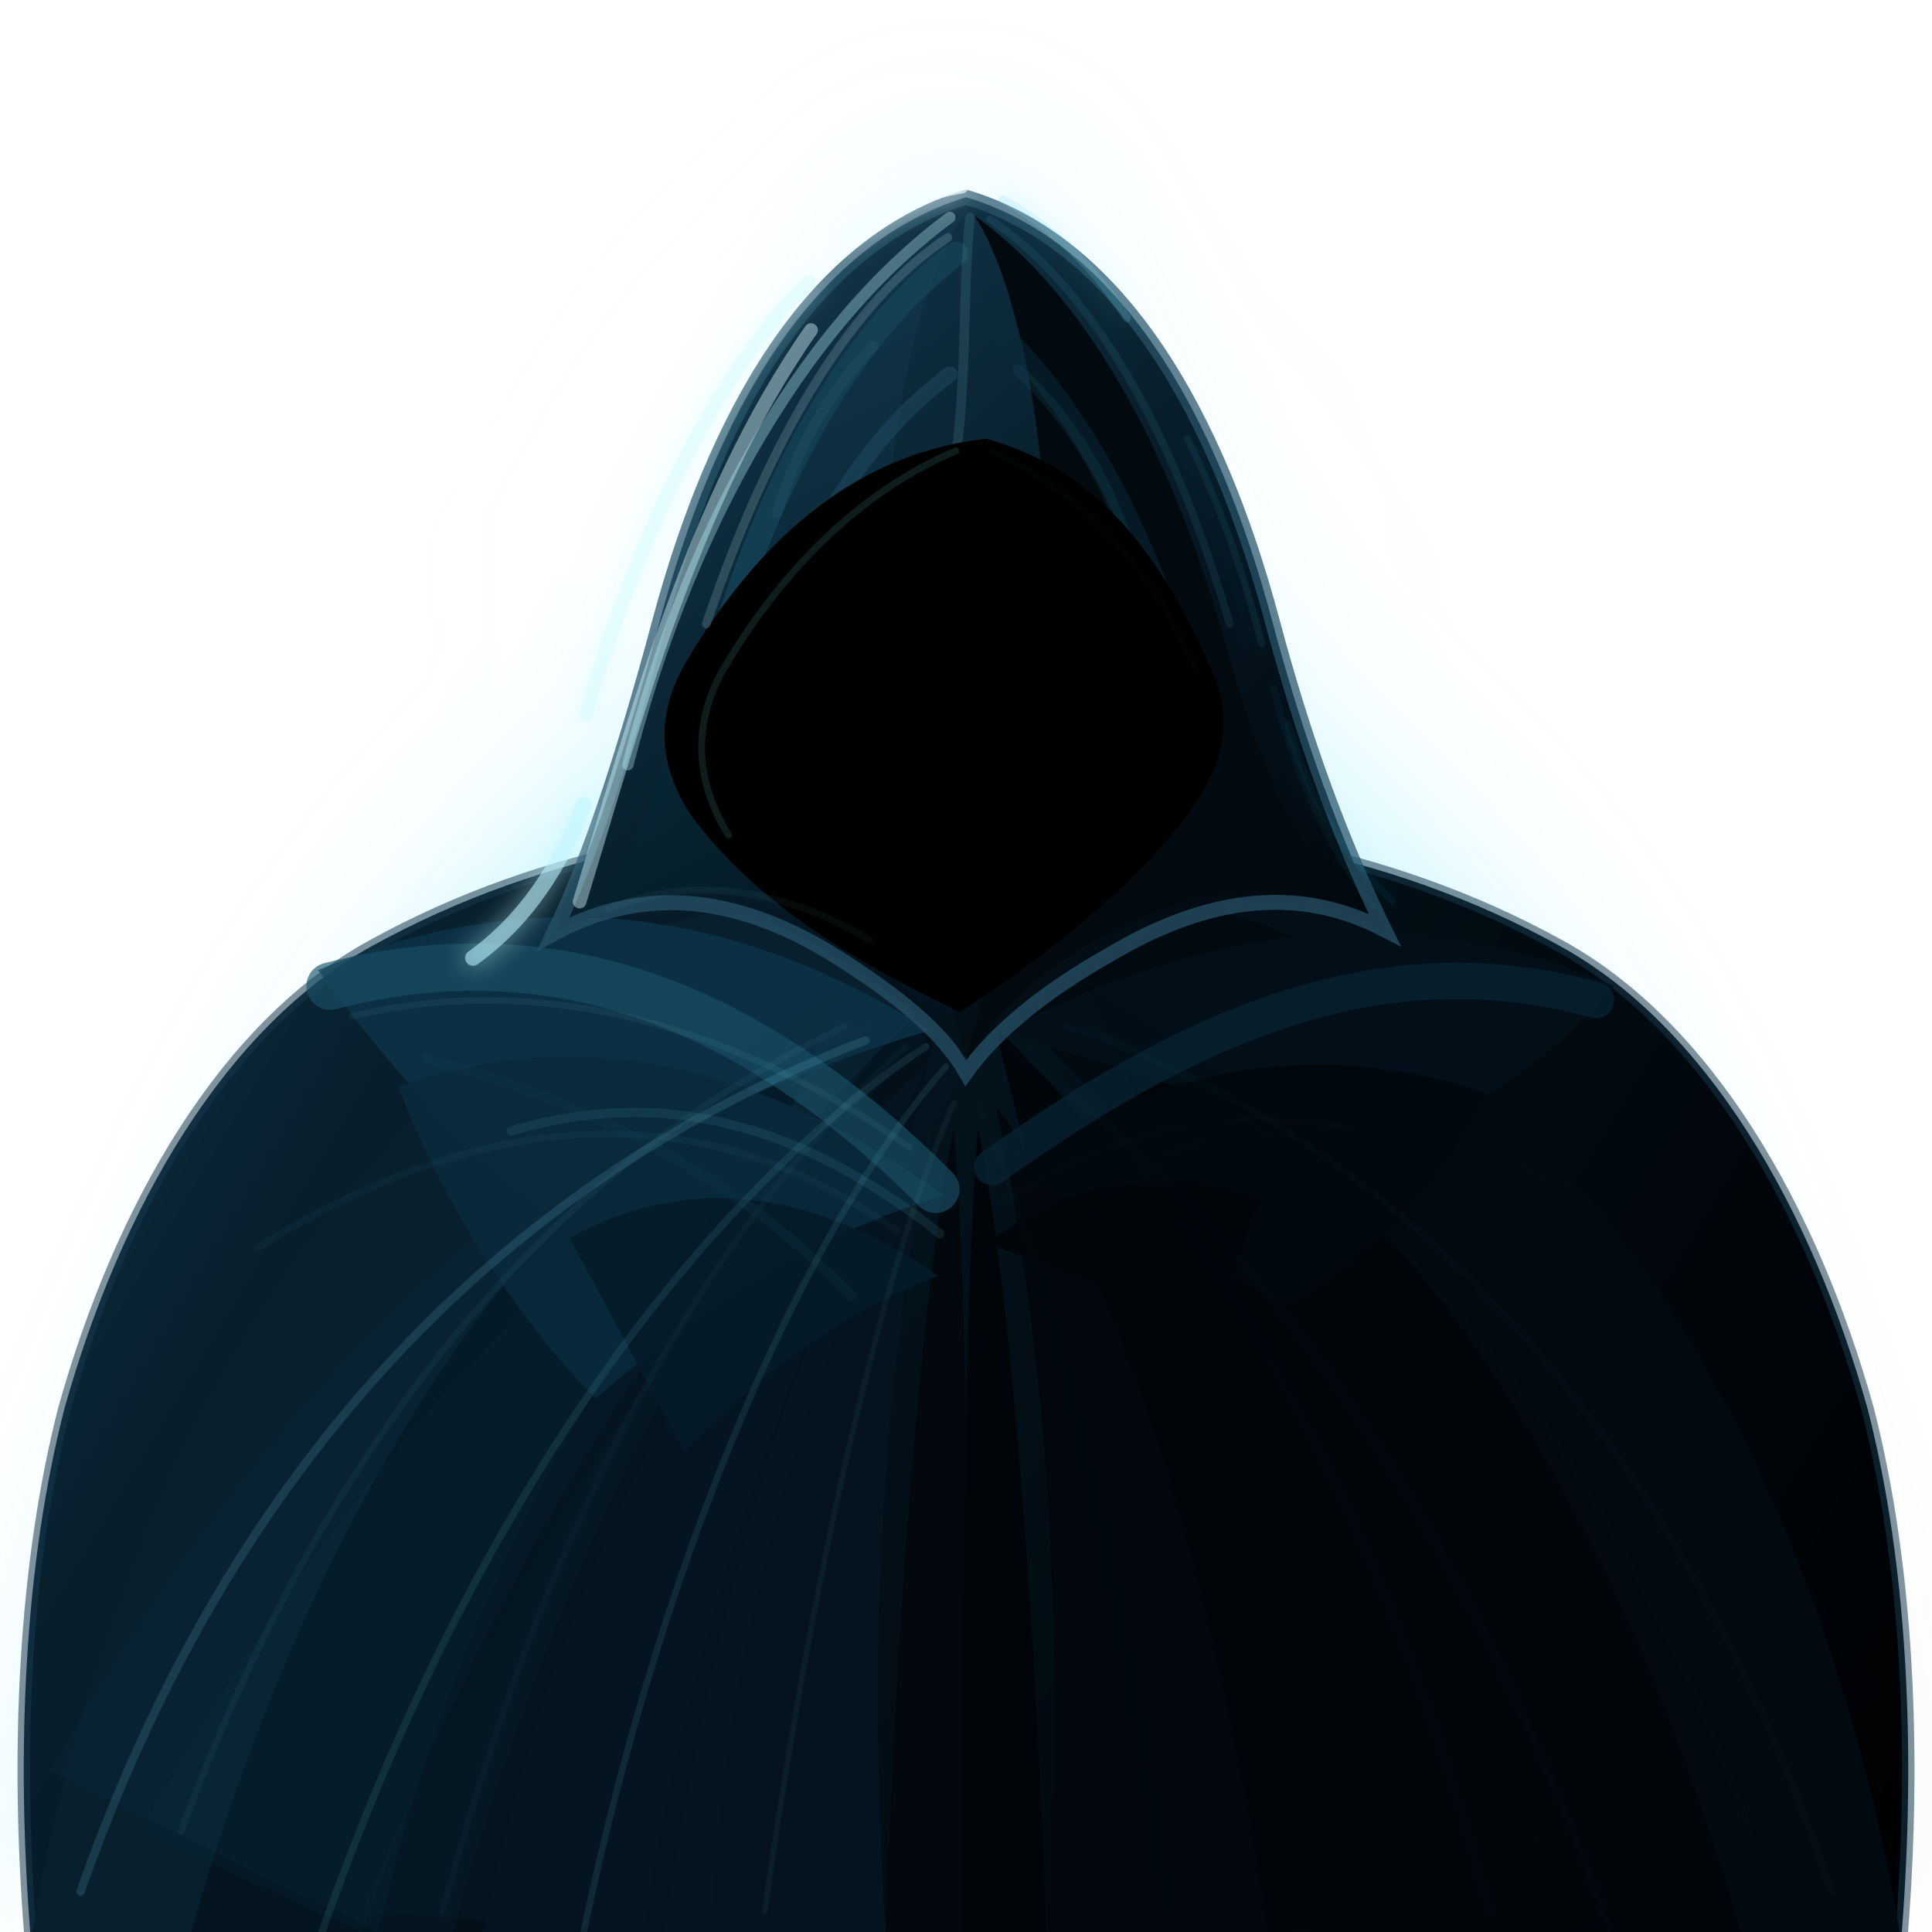
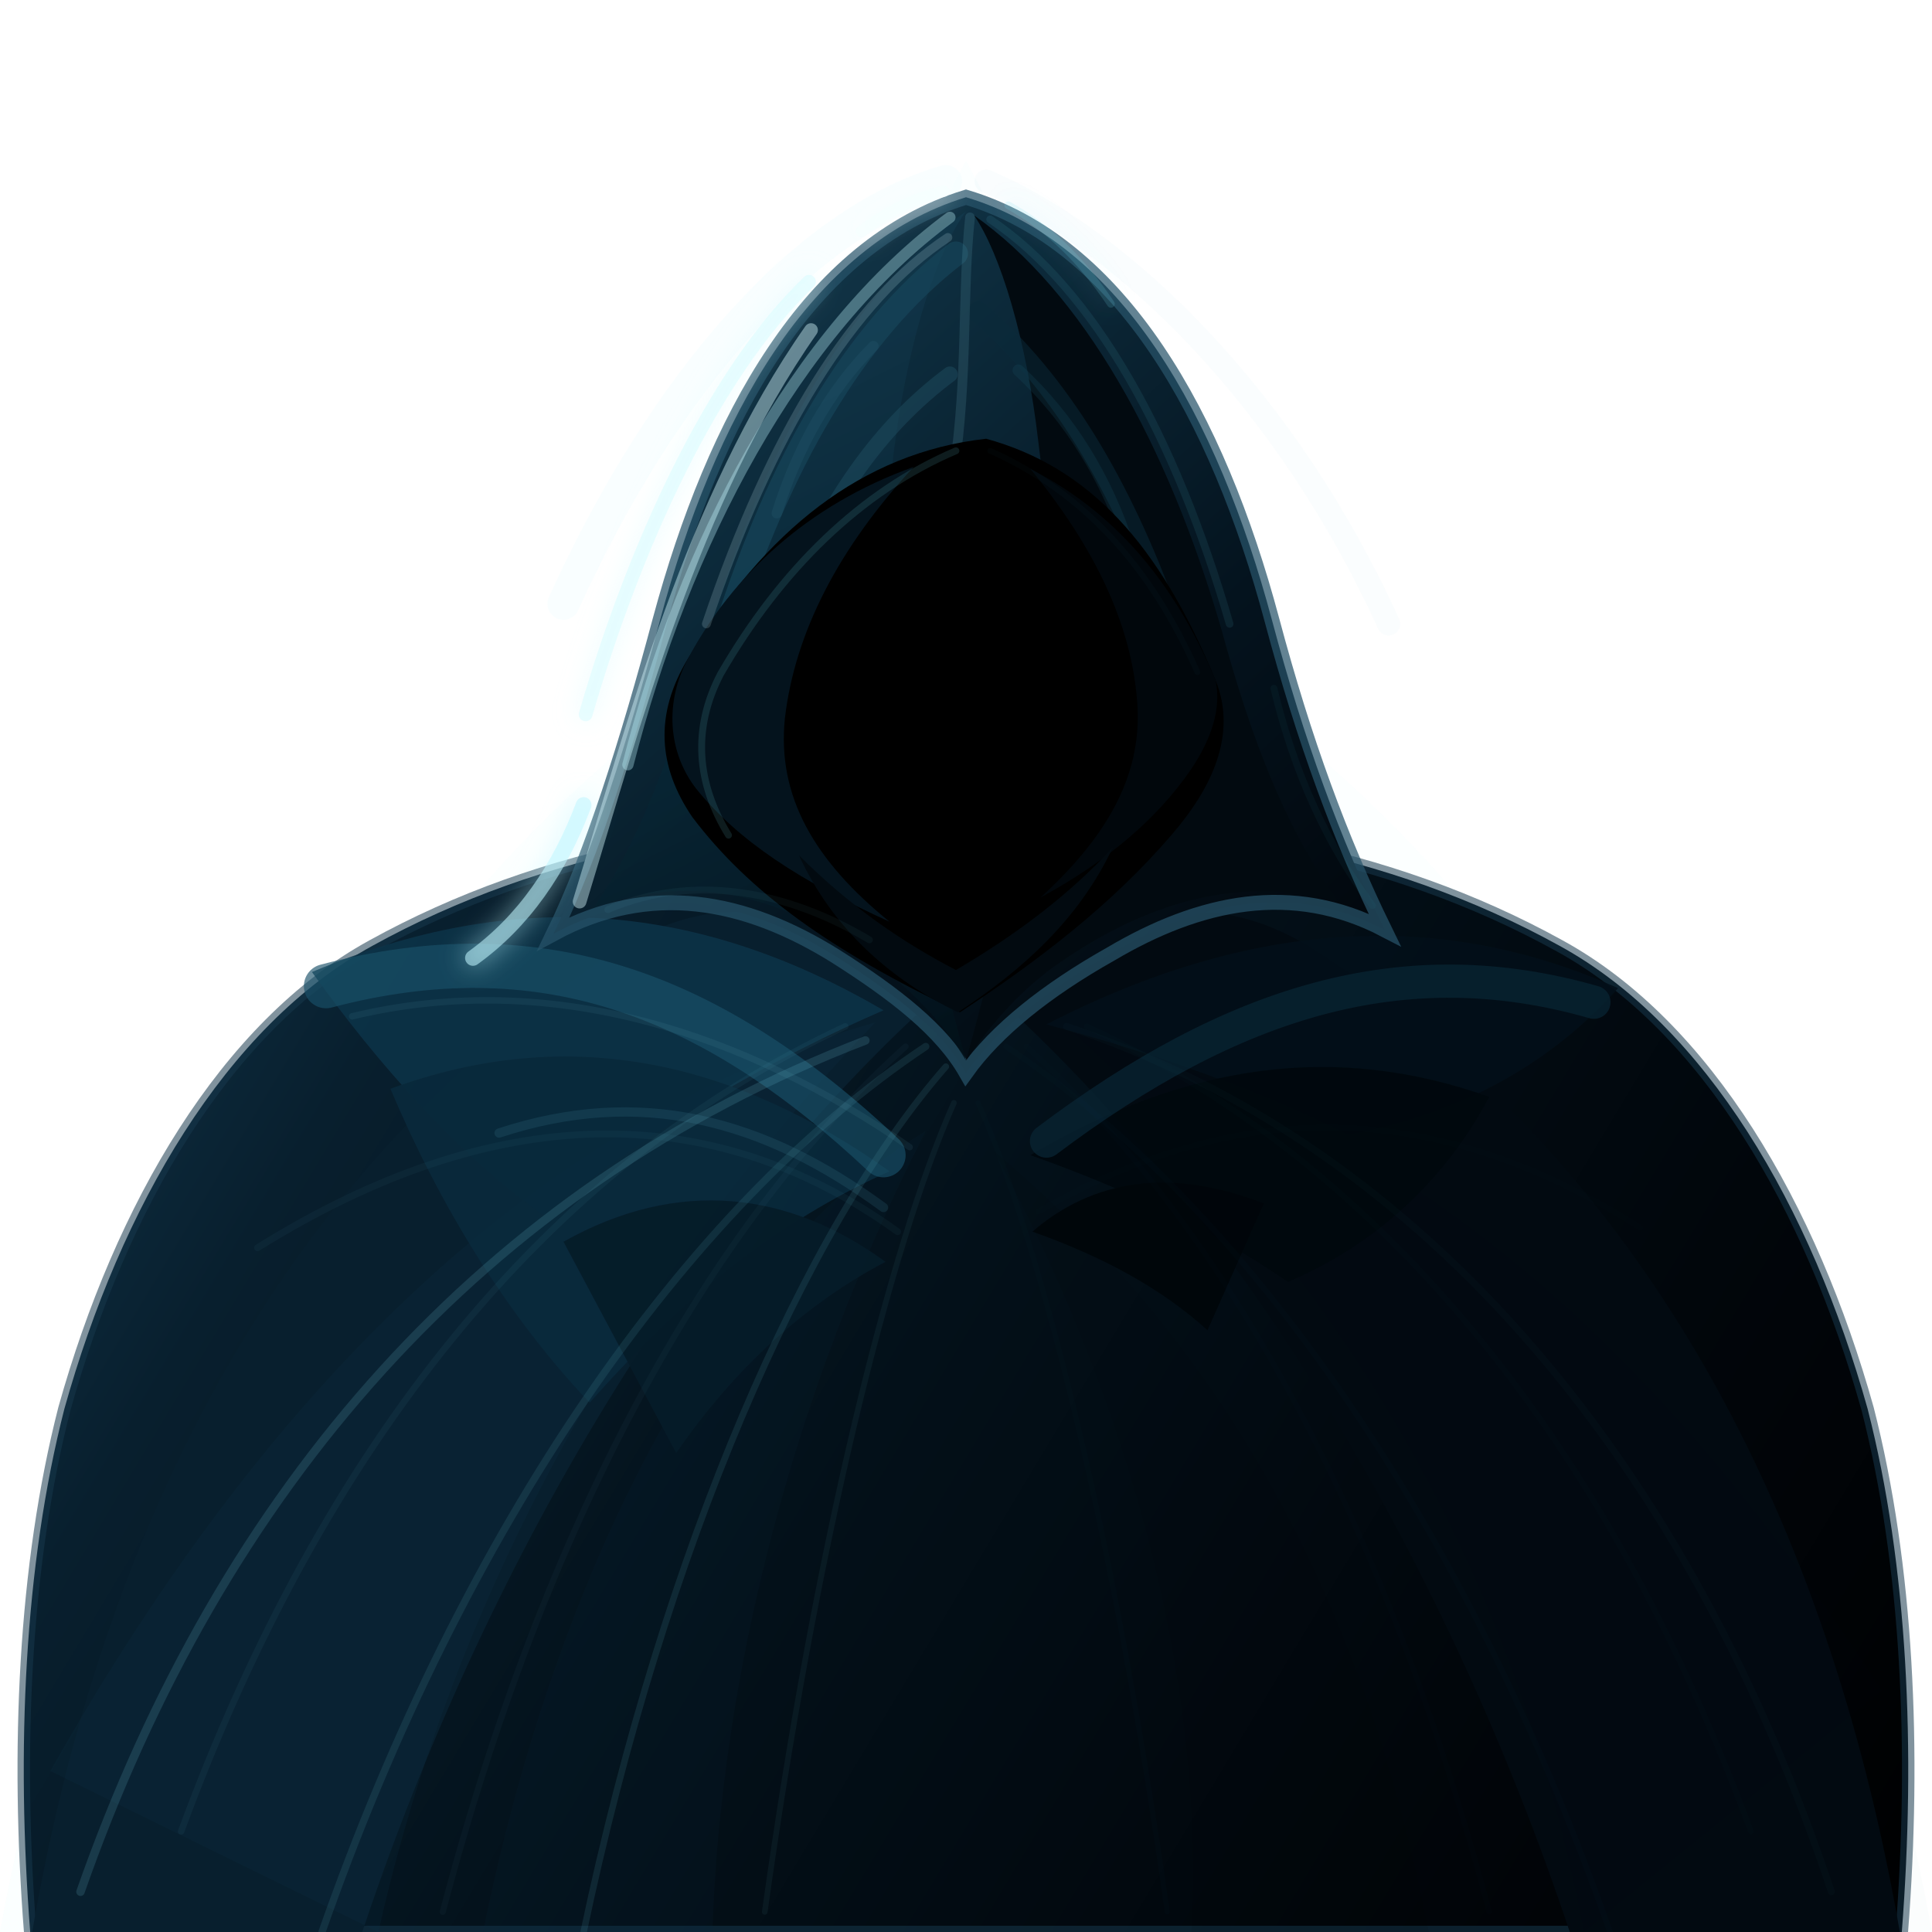
<svg xmlns="http://www.w3.org/2000/svg" viewBox="0 0 96 96" role="img" aria-labelledby="t d" data-brand-vector-source="reference-derived-contours-v8-24">
  <defs>
    <linearGradient id="mantle" x1="2" y1="42" x2="92" y2="96" gradientUnits="userSpaceOnUse">
      <stop stop-color="#12364b" />
      <stop offset=".18" stop-color="#081f2e" />
      <stop offset=".48" stop-color="#031019" />
      <stop offset=".78" stop-color="#01060b" />
      <stop offset="1" stop-color="#000102" />
    </linearGradient>
    <linearGradient id="hood" x1="28" y1="9" x2="69" y2="54" gradientUnits="userSpaceOnUse">
      <stop stop-color="#1b455a" />
      <stop offset=".28" stop-color="#0d2c3d" />
      <stop offset=".62" stop-color="#04131e" />
      <stop offset="1" stop-color="#010307" />
    </linearGradient>
    <linearGradient id="hoodLeft" x1="28" y1="11" x2="49" y2="53" gradientUnits="userSpaceOnUse">
      <stop stop-color="#173f55" />
      <stop offset=".52" stop-color="#082737" />
      <stop offset="1" stop-color="#021018" />
    </linearGradient>
-     <filter id="mist" x="-100%" y="-100%" width="300%" height="300%">
-       <feGaussianBlur stdDeviation="4.1" />
-     </filter>
    <filter id="glow" x="-140%" y="-140%" width="380%" height="380%">
      <feGaussianBlur stdDeviation=".62" result="b" />
      <feMerge>
        <feMergeNode in="b" />
        <feMergeNode in="SourceGraphic" />
      </feMerge>
    </filter>
  </defs>
-   <g data-brand-atmosphere="" filter="url(#mist)">
-     <path d="M11 95C6 73 14 52 30 38C40 29 43 17 48 8C53 17 56 29 66 38C82 52 90 73 83 95C70 69 59 56 48 52C36 56 24 70 11 95Z" fill="#62e3ff" fill-opacity=".3" />
-     <path d="M0 96C4 74 14 56 30 42C18 63 12 81 11 96Z" fill="#32cde8" fill-opacity=".17" />
-     <path d="M96 96C92 74 82 56 66 42C78 63 84 81 85 96Z" fill="#167b93" fill-opacity=".07" />
+   <g data-brand-atmosphere="" opacity=".78">
+     <path d="M11 95C6 73 14 52 30 38C40 29 43 17 48 8C53 17 56 29 66 38C82 52 90 73 83 95C70 69 59 56 48 52C36 56 24 70 11 95Z" fill="#62e3ff" fill-opacity=".03" />
+     <path d="M0 96C4 74 14 56 30 42C18 63 12 81 11 96Z" fill="#32cde8" fill-opacity=".03" />
+     <path d="M96 96C92 74 82 56 66 42C78 63 84 81 85 96Z" fill="#167b93" fill-opacity=".02" />
    <path d="M28 30C33 19 40 11 47 9" fill="none" stroke="#b5f6ff" stroke-opacity=".1" stroke-width="1.6" stroke-linecap="round" />
    <path d="M69 31C64 20 56 12 49 9" fill="none" stroke="#349bb3" stroke-opacity=".035" stroke-width="1.15" stroke-linecap="round" />
  </g>
  <g data-brand-energy="" fill="none" stroke-linecap="round">
    <path d="M13 57C10 62 9 68 9 74" stroke="#63d8ec" stroke-opacity=".05" stroke-width=".34" />
    <path d="M83 57C86 62 87 68 87 74" stroke="#26778b" stroke-opacity=".02" stroke-width=".3" />
  </g>
  <path data-brand-cloak="" d="M48 40.8C37 40.5 27 42.3 18.5 47C11.2 51 6 60 3.2 70C1.2 77.8.8 87 1.5 96H94.5C95.2 87 94.8 77.8 92.8 70C90 60 84.8 51 77.5 47C69 42.3 59 40.5 48 40.8Z" fill="url(#mantle)" stroke="#17394c" stroke-opacity=".54" stroke-width=".62" />
  <g data-brand-folds="">
    <path d="M1.6 96C4.8 77.5 13 58.5 31 47C36 44 41 45 46 50C34 61 24 78 18 96Z" fill="#081f2e" />
    <path d="M94.4 96C91.2 77.5 83 58.5 65 47C60 44 55 45 50 50C62 61 72 78 78 96Z" fill="#020a11" />
-     <path d="M9.5 96C15.5 75 26 58 42 49C35 64 31 80 30 96Z" fill="#041520" />
-     <path d="M86.5 96C80.5 75 70 58 54 49C61 64 65 80 66 96Z" fill="#01050a" />
-     <path d="M22.5 96C27.8 77 36 61 46.6 51C42.2 67.5 39.8 82.5 40 96Z" fill="#03101a" />
-     <path d="M73.5 96C68.2 77 60 61 49.4 51C53.8 67.5 56.2 82.5 56 96Z" fill="#01050a" />
-     <path d="M33 96C36 76 41 62 46.5 55C43.5 70 43.2 83 44 96Z" fill="#04131d" />
-     <path d="M63 96C60 76 55 62 49.5 55C52.5 70 52.8 83 52 96Z" fill="#01070d" />
-     <path d="M44 96C44.7 77 46 63 47.4 56C48 63 48.2 77 48.1 96Z" fill="#02080d" />
-     <path d="M52 96C51.3 77 50 63 48.6 56C48 63 47.8 77 47.9 96Z" fill="#010509" />
-     <path d="M7 91C17 73 29 59.5 43.5 52.5C33 65 24 78.5 18 96Z" fill="#0c3044" fill-opacity=".16" />
-     <path d="M89 91C79 73 67 59.5 52.5 52.5C63 65 72 78.5 78 96Z" fill="#04131d" fill-opacity=".1" />
-     <path d="M18 95C26 76 36 61.5 46 53C39 68 34 82 32 96Z" fill="#082434" fill-opacity=".14" />
-     <path d="M78 95C70 76 60 61.5 50 53C57 68 62 82 64 96Z" fill="#020b12" fill-opacity=".1" />
    <path d="M2.5 88C13.5 68.5 27 55.5 43.5 50.8C31 63.8 22.5 79.5 18.8 96Z" fill="#0d3448" fill-opacity=".18" />
    <path d="M93.5 84C82.5 67 70.5 56.2 53.2 51.2C67 63.7 75.3 78.2 78.7 96Z" fill="#020b12" fill-opacity=".075" />
    <path d="M24 96C27.8 77.3 36 62.2 46 56.2C39.3 69.3 35.8 83.5 35.4 96Z" fill="#0a2a3a" fill-opacity=".14" />
    <path d="M71 96C67.8 79.5 60.8 66.8 49.4 57.2C56.8 71 59.8 84.5 59.2 96Z" fill="#01080e" fill-opacity=".07" />
  </g>
-   <g data-brand-collar="" opacity=".94">
-     <path d="M15.8 48.2C26.4 43.8 36.3 45 46.2 51.2C39.8 53.1 33.1 56 27.1 60.1C22.8 57 19.2 52.8 15.8 48.2Z" fill="#0d3448" fill-opacity=".88" />
-     <path d="M80.2 49C70.9 44.9 60.8 45.5 49.7 51.3C56.3 53.2 62 55.1 67.1 57.3C72.8 55.7 77.1 52.7 80.2 49Z" fill="#031019" fill-opacity=".9" />
-     <path d="M19.8 54C29.1 50.7 38.2 53.1 46.9 59.4C40.6 61.3 35 64.8 29.6 69.5C25.4 65.2 22 59.7 19.8 54Z" fill="#092a3c" fill-opacity=".96" />
-     <path d="M73.8 54.3C65.5 51.5 57.3 53 49.1 58.2C54.5 60 59.4 62.2 63.9 64.8C68.5 62.3 71.7 58.6 73.8 54.3Z" fill="#01080e" fill-opacity=".97" />
-     <path d="M28.3 61.5C34.4 58.2 40.5 59.2 46.6 63.4C41.8 65.2 37.6 68.3 34 72.1Z" fill="#061c29" fill-opacity=".95" />
-     <path d="M62.6 59.6C57.4 57.8 52.9 58.8 49 61.8C53.2 63.1 56.8 65 59.8 67.1Z" fill="#01060a" fill-opacity=".98" />
-     <path d="M16.4 49C27.7 46.1 37.4 50 46.5 59.1" fill="none" stroke="#1a5169" stroke-opacity=".68" stroke-width="2.35" stroke-linecap="round" />
-     <path d="M79.3 49.7C69.2 46.9 59.9 50.4 49.3 58" fill="none" stroke="#082432" stroke-opacity=".8" stroke-width="1.8" stroke-linecap="round" />
-     <path d="M25.4 56.2C33.1 53.9 40 56 46.7 61.3" fill="none" stroke="#5aa9ba" stroke-opacity=".14" stroke-width=".46" stroke-linecap="round" />
-     <path d="M67 56C60.6 54.9 55.2 56.2 49.8 59.8" fill="none" stroke="#154657" stroke-opacity=".05" stroke-width=".32" stroke-linecap="round" />
-     <path d="M21.2 52.6C29.4 54.8 36.7 58.5 42.3 64.4" fill="none" stroke="#16465a" stroke-opacity=".16" stroke-width=".5" stroke-linecap="round" />
-     <path d="M70.4 52.9C63.7 54.2 58.5 56.7 54.2 60.2" fill="none" stroke="#0b2c3c" stroke-opacity=".06" stroke-width=".38" stroke-linecap="round" />
+   <g data-brand-collar="" opacity=".95">
+     <path d="M15.5 48.3C25.7 44 34.8 44.9 43.9 50.2C38.6 52.5 32.7 55.8 27 60.4C22.7 57.3 18.8 52.9 15.5 48.3Z" fill="#0d3448" fill-opacity=".9" />
+     <path d="M80.4 49.1C71.7 45.2 62.3 45.6 52 50.9C57.6 52.4 62.6 54.2 67 56.4C72.9 55.3 77.3 52.6 80.4 49.1Z" fill="#031019" fill-opacity=".92" />
+     <path d="M19.4 54.1C28.4 50.8 36.6 52.8 44.2 58.2C38.6 60.7 33.8 64.6 29.3 69.7C25.2 65.4 21.8 59.8 19.4 54.1Z" fill="#092a3c" fill-opacity=".97" />
+     <path d="M74 54.5C66.4 51.8 59 52.8 51.2 57.4C56 59.1 60.2 61.1 64 63.7C68.7 61.7 72 58.3 74 54.5Z" fill="#01080e" fill-opacity=".98" />
+     <path d="M28 61.7C33.7 58.5 39.2 59.2 44 62.7C40 64.8 36.5 68 33.6 72.2Z" fill="#061c29" fill-opacity=".96" />
+     <path d="M62.8 59.8C58.2 58 54.3 58.6 51.3 61.2C54.7 62.4 57.7 64 60 66.1Z" fill="#01060a" fill-opacity=".99" />
+     <path d="M16.2 49C26.8 46.2 35.3 49.3 43.9 57.4" fill="none" stroke="#1a5169" stroke-opacity=".68" stroke-width="2.2" stroke-linecap="round" />
+     <path d="M79.2 49.8C69.8 47.1 61.3 49.7 52 56.7" fill="none" stroke="#082432" stroke-opacity=".8" stroke-width="1.65" stroke-linecap="round" />
+     <path d="M24.8 56.3C31.8 54 37.9 55.6 43.9 60" fill="none" stroke="#5aa9ba" stroke-opacity=".14" stroke-width=".46" stroke-linecap="round" />
  </g>
  <path data-brand-hood="" d="M48 9.8C40.2 12.2 35.5 20.8 32.8 30.8C31.2 36.8 29.4 42.5 27.5 46.4C32.3 43.8 37 44.7 41.5 47.5C44.5 49.4 46.8 51.2 48 53.3C49.5 51.2 52 49.2 55.2 47.4C59.6 44.8 64.2 43.8 68.8 46.2C66.6 41.7 64.8 36.8 63.2 30.8C60.5 20.7 55.7 12.1 48 9.8Z" fill="url(#hood)" stroke="#28546a" stroke-opacity=".72" stroke-width=".74" />
  <path d="M48 10.5C42.5 14.4 38 22 35.2 31.5C33.5 37 31.8 41.8 29.5 45.1C34.4 43.3 39.2 44.5 43.7 48C45.5 49.4 47 51 48 52.7C45 41.8 43.2 31 44.5 21.8C45.2 16.7 46.6 12.4 48 10.5Z" fill="url(#hoodLeft)" fill-opacity=".86" />
  <path d="M48.4 10.7C53.8 14.5 58 22 60.7 31.3C62.2 36.8 63.9 41.2 66.5 44.8C61.8 43.5 57.2 44.7 52.7 47.8C50.8 49.1 49.3 50.8 48 52.7C51.2 41.2 52.8 31 51.6 22C51 16.8 49.7 12.6 48.4 10.7Z" fill="#020a10" />
  <g data-brand-hood-layers="" fill="none" stroke-linecap="round">
    <path d="M47.5 12.6C42.4 16.5 38.7 23.1 36.1 31.2C39.7 28.4 43.4 26 47.6 23.9" stroke="#17475d" stroke-opacity=".62" stroke-width="1.2" />
    <path d="M48.6 15.5C52.6 18.9 55.7 24.1 58 30.5C54.9 28.2 52.1 26.4 48.4 25" stroke="#0b2b3b" stroke-opacity=".5" stroke-width="1.05" />
    <path d="M47.2 18.6C43.7 21.2 41.2 24.9 39.3 29.4" stroke="#24576b" stroke-opacity=".4" stroke-width=".78" />
    <path d="M48.2 10.8C47.8 14.6 48.1 18.7 47.4 23.4" stroke="#8ee5f2" stroke-opacity=".12" stroke-width=".48" />
    <path d="M50.6 18.4C53.2 20.8 55 23.8 56.1 27.2" stroke="#1d576a" stroke-opacity=".2" stroke-width=".58" />
    <path d="M43.4 17.2C41.2 19.4 39.6 22.3 38.6 25.5" stroke="#2d6377" stroke-opacity=".22" stroke-width=".52" />
  </g>
  <path data-brand-face-void="" d="M49 21.8C42.8 22.5 38 26.4 34.2 32.7C32.5 35.5 32.7 38.1 34.4 40.6C37.2 44.3 41.2 47.2 47.7 50.3C51.5 47.8 55.2 45 58.2 41.5C60.2 39.2 61.5 36.5 60.4 33.8C57.6 27 54.1 23.2 49 21.8Z" fill="#000" />
+   <g data-brand-face-depth="">
+     <path d="M34.2 32.7C36.4 28.6 40.1 25.1 45.4 23.2C41.7 27.2 39.5 31.4 39 35.7C38.6 39.6 40.5 42.8 44.2 45.8C39.8 43.8 36.7 41.8 34.6 39.2C33.2 37.4 33 34.9 34.2 32.7Z" fill="#04131d" />
+     <path d="M60.4 33.8C58.3 28.8 55.3 25.4 51.2 23.3C54.4 27.2 56.2 31 56.5 34.8C56.8 38.3 55.2 41.4 51.7 44.6C55 42.8 57.5 40.7 59.2 38.2C60.2 36.7 60.7 35.2 60.4 33.8Z" fill="#01070c" />
+     <path d="M39.7 42.5C42.2 45 44.8 46.8 47.5 48.2C50.4 46.5 53.1 44.5 55.3 42.1C53.6 45.7 50.8 48.2 47.6 50.3C44.3 48.7 41.4 46.2 39.7 42.5Z" fill="#020a10" />
+   </g>
  <g data-brand-texture="" fill="none" stroke-linecap="round">
    <path d="M47.5 22.4C42.8 24.4 38.8 28.3 35.8 33.5C34.4 36.2 34.6 38.9 36.2 41.5" stroke="#72d7e8" stroke-opacity=".13" stroke-width=".34" />
    <path d="M49.2 22.4C53.9 24.5 57.2 28.2 59.5 33.4" stroke="#226d80" stroke-opacity=".04" stroke-width=".28" />
    <path d="M28.8 44.8C31.5 36 34.4 24.8 40.3 16.4" stroke="#d9fbff" stroke-opacity=".43" stroke-width=".68" />
    <path d="M31.2 38C34 27 39.5 16.5 47.2 10.8" stroke="#bff7ff" stroke-opacity=".34" stroke-width=".56" />
    <path d="M35.1 31C38.3 21.5 42.4 14.9 47.1 11.8" stroke="#d7fbff" stroke-opacity=".17" stroke-width=".44" />
    <path d="M49.2 10.9C54.4 14.4 58.4 21.7 61.1 31" stroke="#59c1d3" stroke-opacity=".1" stroke-width=".38" />
    <path d="M63.3 34.2C64.3 38.4 66 42.1 68.2 45" stroke="#2b8ea2" stroke-opacity=".065" stroke-width=".34" />
    <path d="M30.2 45.2C34.4 43.4 39 44.2 43.2 46.7" stroke="#71cadc" stroke-opacity=".05" stroke-width=".34" />
  </g>
  <g data-brand-rim-light="" fill="none" stroke-linecap="round" filter="url(#glow)">
    <path d="M23.5 47.6C26 45.8 27.8 43.2 29 40" stroke="#bff7ff" stroke-opacity=".56" stroke-width=".78" />
    <path d="M29.1 35.5C31.5 27.2 35.4 18.6 40.2 14" stroke="#d8fbff" stroke-opacity=".52" stroke-width=".68" />
-     <path d="M42 11.8C44.1 10.2 46.1 9.6 47.8 9.3" stroke="#f4ffff" stroke-opacity=".68" stroke-width=".62" />
-     <path d="M49.8 9.9C52.2 11.2 54.4 13.3 56 15.8" stroke="#71dced" stroke-opacity=".18" stroke-width=".4" />
-     <path d="M59 21.8C60.6 25 61.8 28.5 62.7 32" stroke="#4bbbd0" stroke-opacity=".09" stroke-width=".34" />
-     <path d="M64 36C65 39.7 66.8 42.5 69.2 44.8" stroke="#36a7bf" stroke-opacity=".07" stroke-width=".36" />
+     <path d="M42.8 11.5C44.2 10.4 45.6 9.8 46.9 9.5" stroke="#f4ffff" stroke-opacity=".58" stroke-width=".56" />
+     <path d="M50.1 10.2C52.1 11.3 53.8 13 55.2 15.1" stroke="#71dced" stroke-opacity=".16" stroke-width=".38" />
  </g>
  <g data-brand-seams="" fill="none" stroke-linecap="round">
    <path d="M4 94C11 74 24 59 43 51.7" stroke="#72cbdc" stroke-opacity=".16" stroke-width=".42" />
    <path d="M16 96C23 76 34 60 46 52" stroke="#5cb1c3" stroke-opacity=".13" stroke-width=".36" />
    <path d="M29 96C33 77 40 61 47 53" stroke="#5aa6b6" stroke-opacity=".14" stroke-width=".32" />
    <path d="M91 94C84 73 71 57 53 51" stroke="#286d7f" stroke-opacity=".04" stroke-width=".34" />
    <path d="M80 96C73 76 62 60 50 52" stroke="#195669" stroke-opacity=".03" stroke-width=".28" />
    <path d="M9 91C16 72 27 58 42 51" stroke="#64bfd1" stroke-opacity=".06" stroke-width=".32" />
    <path d="M87 91C80 72 69 58 54 51" stroke="#1d6274" stroke-opacity=".022" stroke-width=".28" />
    <path d="M22 95C27 76 35 61 45 52" stroke="#69c5d7" stroke-opacity=".04" stroke-width=".3" />
    <path d="M74 95C69 76 61 61 51 52" stroke="#1a5768" stroke-opacity=".02" stroke-width=".26" />
    <path d="M38 95C40.5 77 44.2 62 47.4 54.8" stroke="#4d98aa" stroke-opacity=".08" stroke-width=".28" />
    <path d="M58 95C55.5 77 51.8 62 48.6 54.8" stroke="#1e6071" stroke-opacity=".03" stroke-width=".25" />
    <path d="M17.5 50.5C27.5 48.1 37.1 51.4 45.2 57" stroke="#78cad9" stroke-opacity=".075" stroke-width=".32" />
    <path d="M12.8 62C24.5 54.7 35.3 54.5 44.6 61.2" stroke="#5ab0c2" stroke-opacity=".055" stroke-width=".34" />
    <path d="M81.5 61C70.8 54.2 61 54.8 51.6 60.2" stroke="#174f60" stroke-opacity=".018" stroke-width=".28" />
  </g>
</svg>
